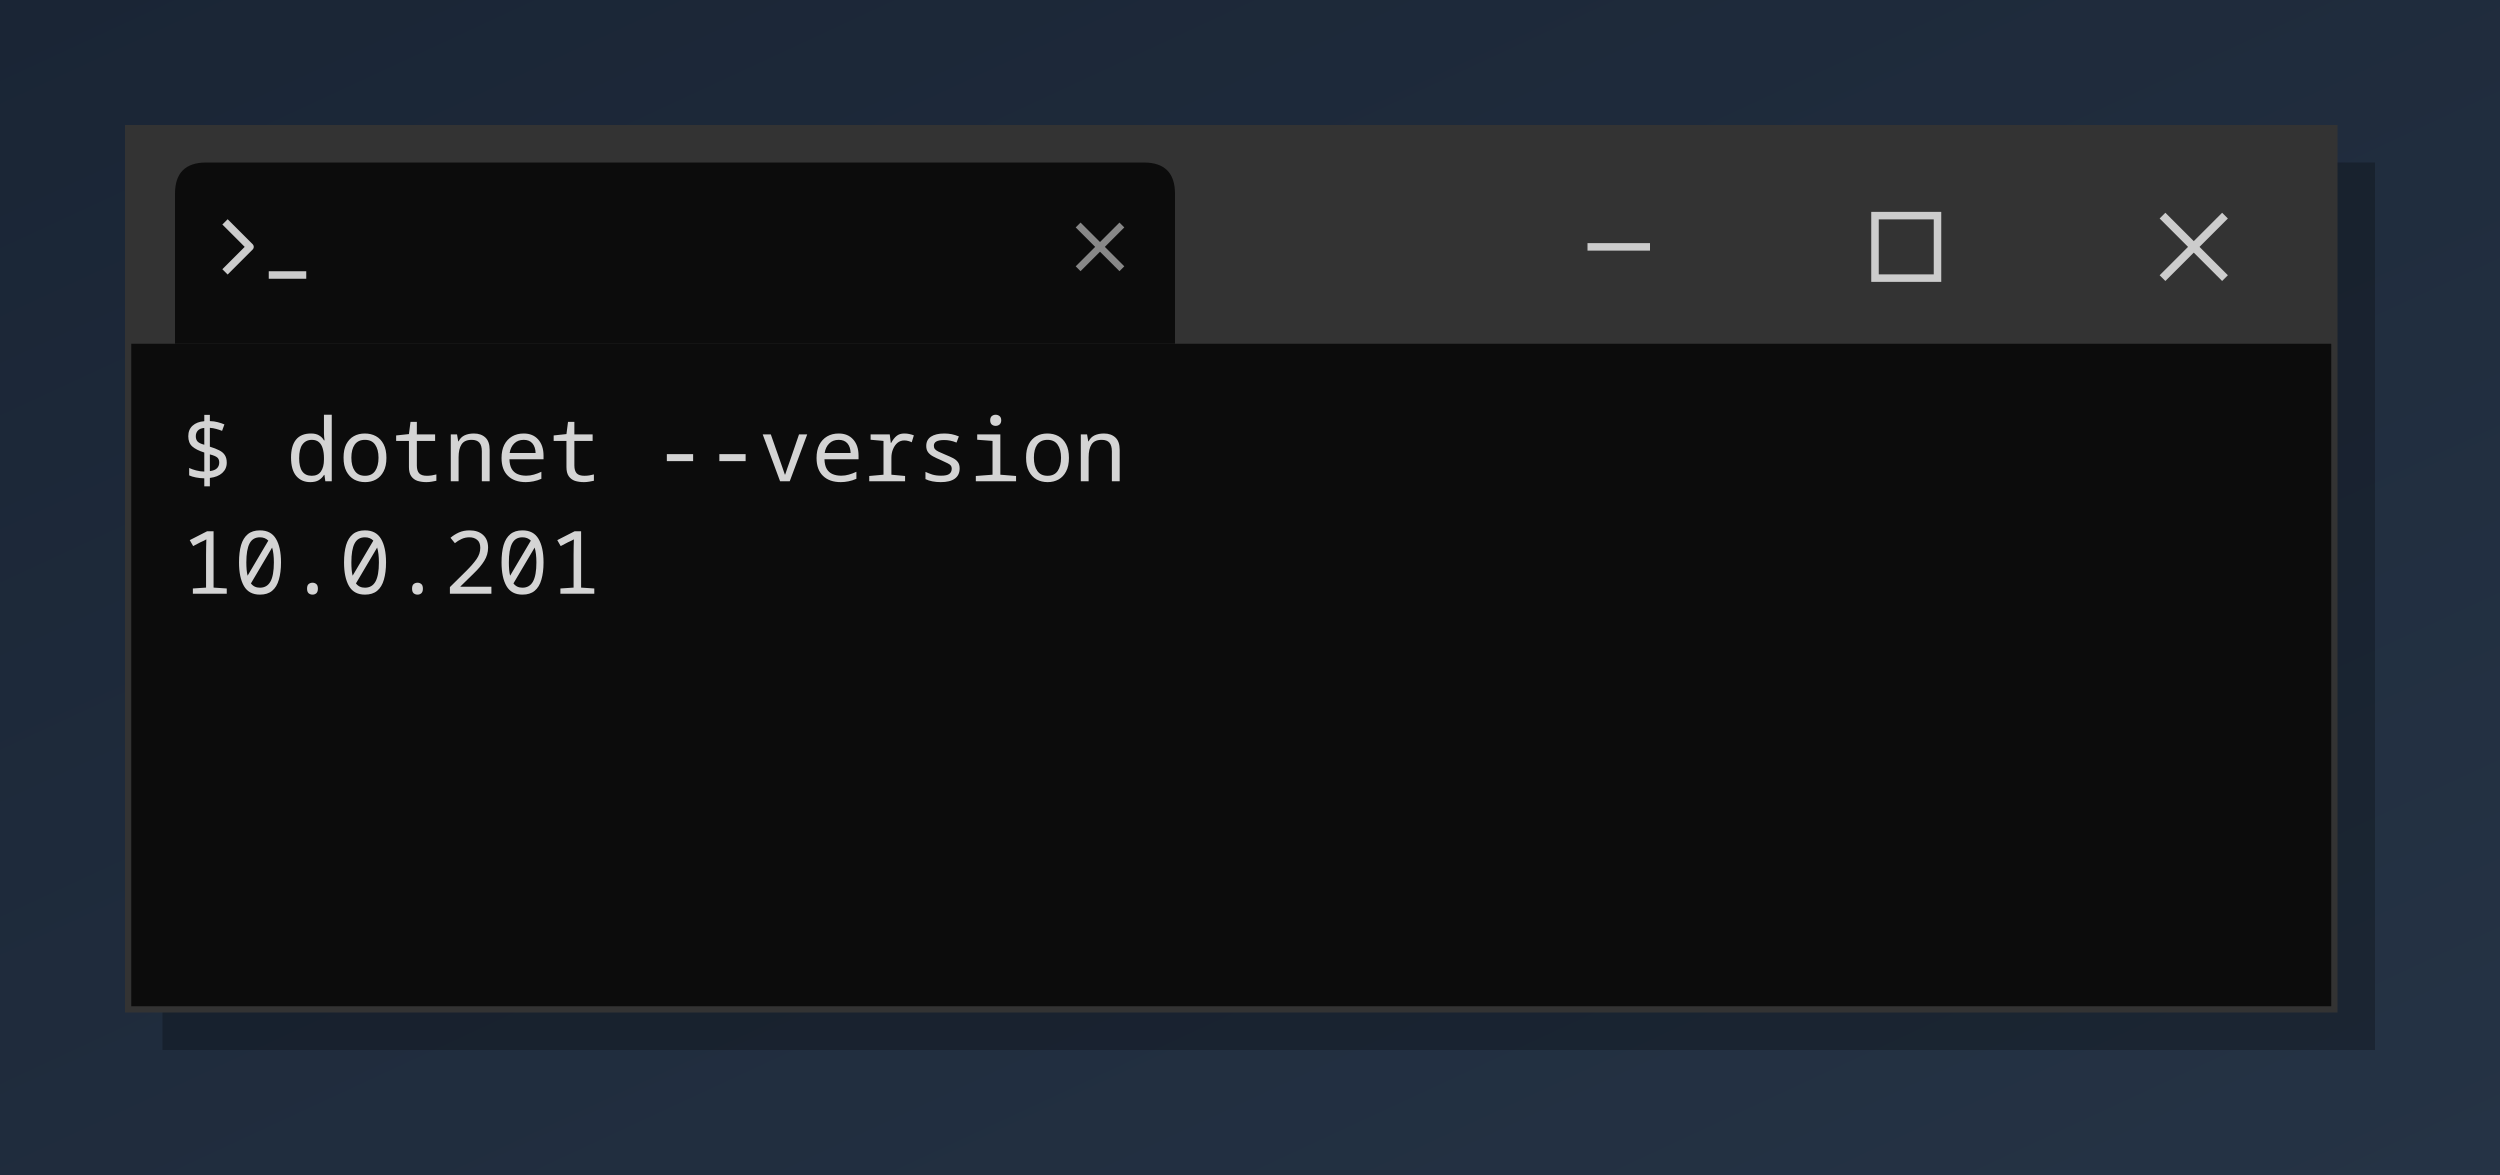
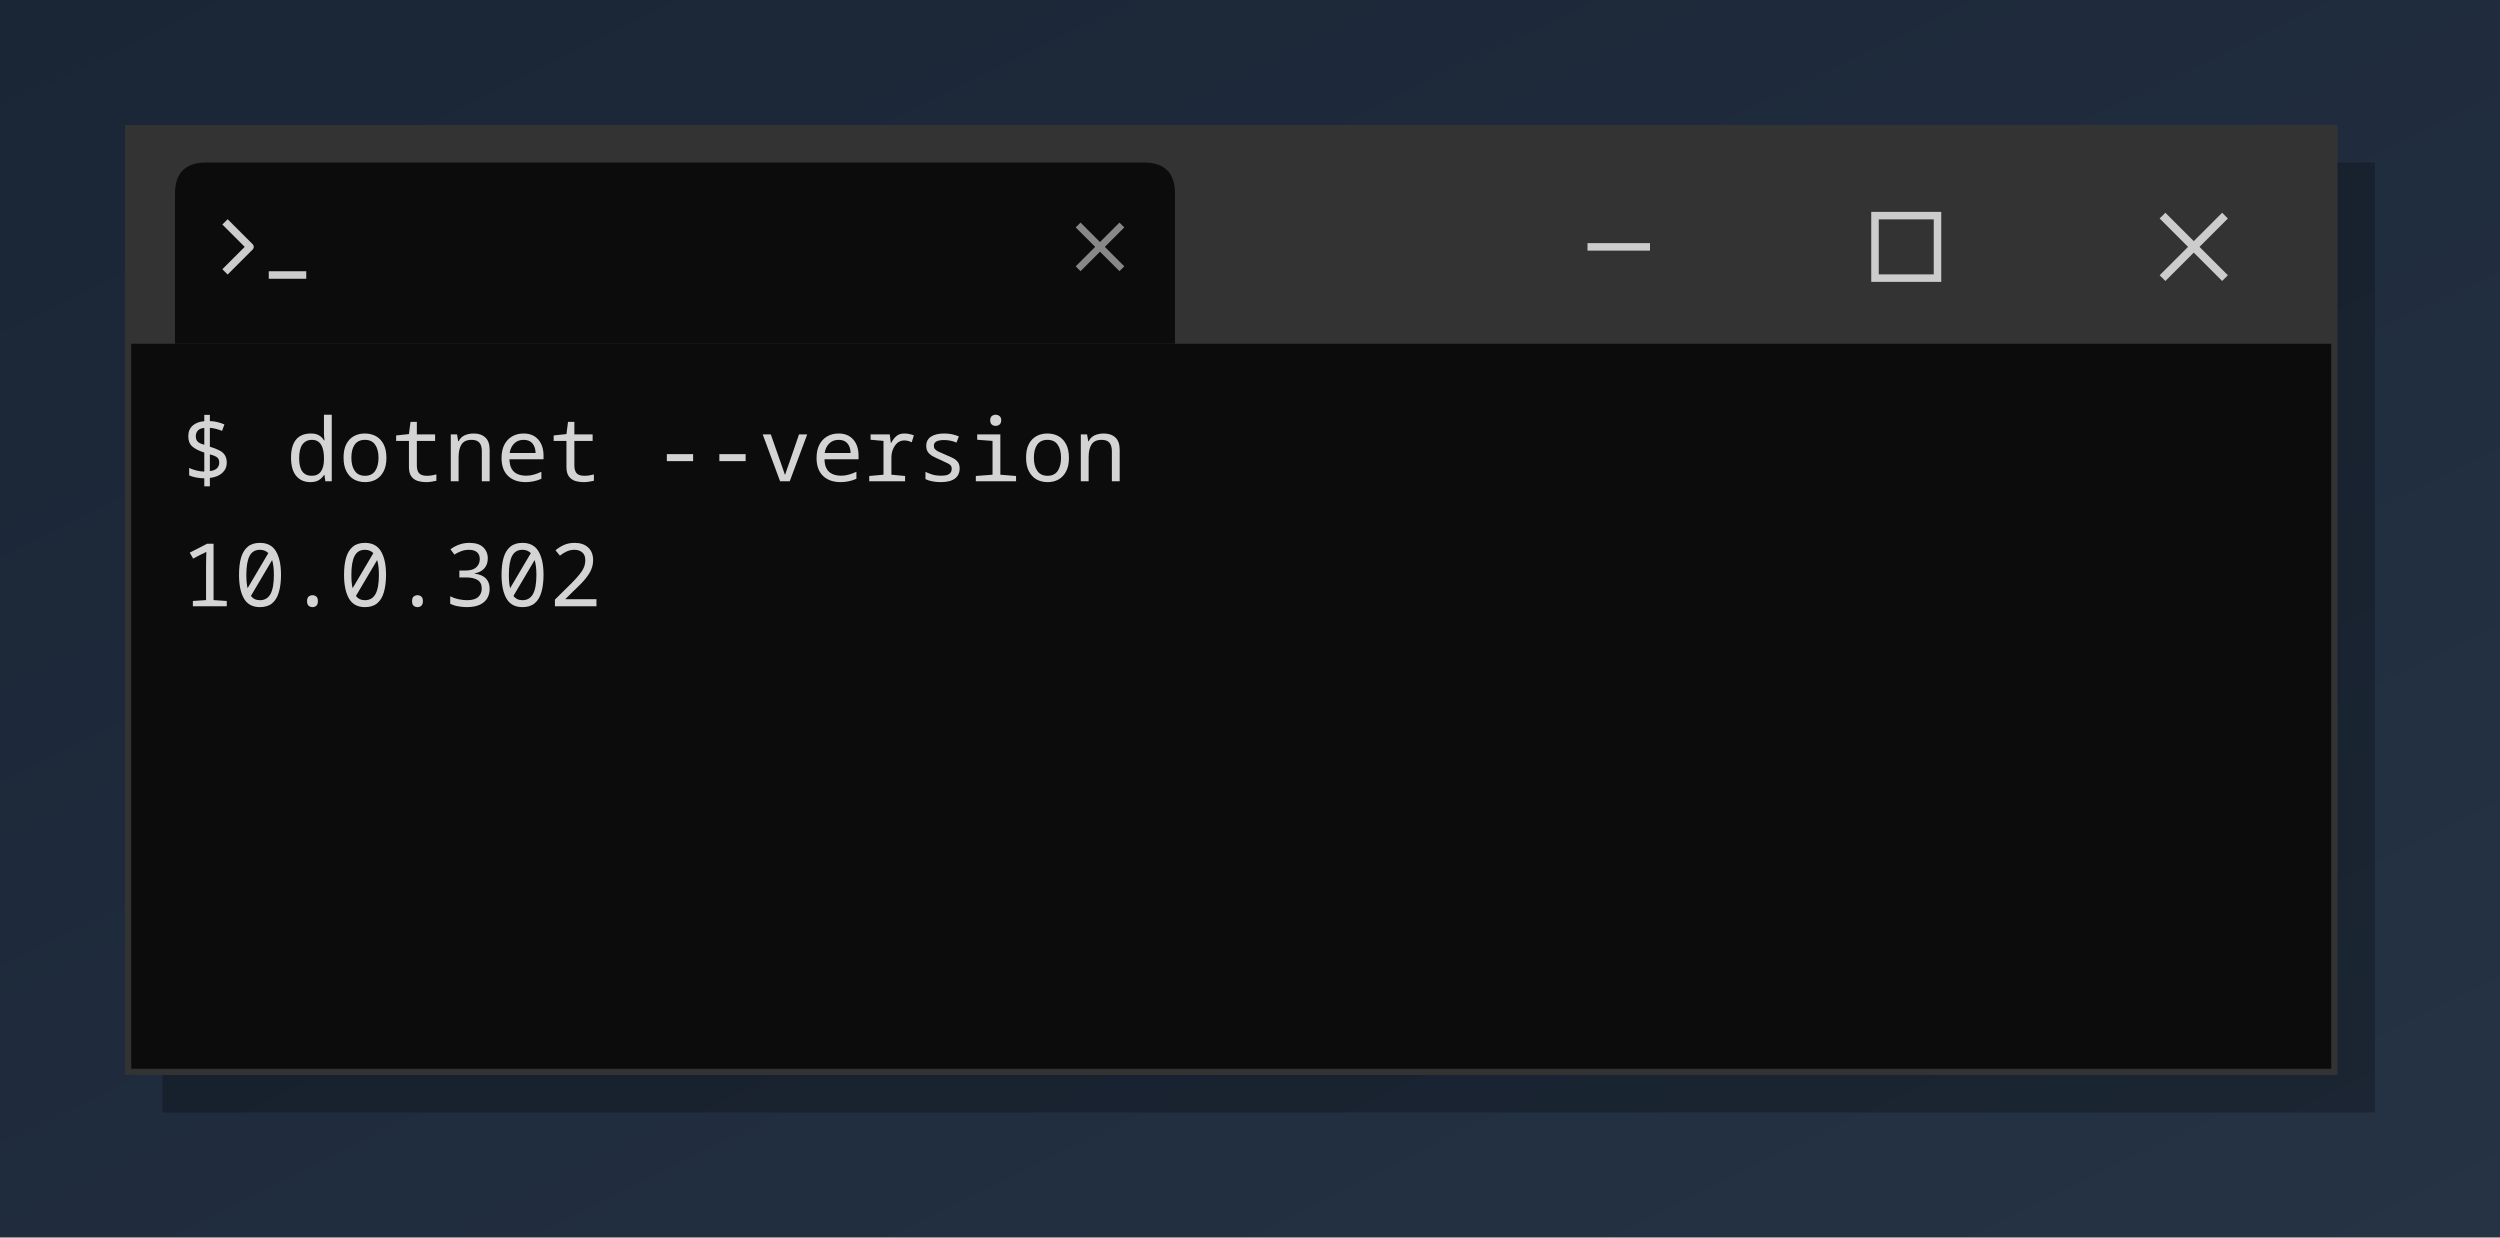
- <svg xmlns="http://www.w3.org/2000/svg" width="400" height="188" viewBox="0 0 400 188" role="img" aria-label="console2svg output">
+ <svg xmlns="http://www.w3.org/2000/svg" width="400" height="198" viewBox="0 0 400 198" role="img" aria-label="console2svg output">
  <style>
.crt {
  font-family: ui-monospace,"JetBrains Mono","Cascadia Mono","Segoe UI Mono","Noto Sans Mono","SFMono-Regular",Menlo,Consolas,monospace;
  font-size: 14px;
}
text {
  dominant-baseline: alphabetic;
}
.bg {
  shape-rendering: crispEdges;
}
</style>
  <defs>
    <linearGradient id="desktop-bg" x1="0%" y1="0%" x2="100%" y2="100%">
      <stop offset="0%" stop-color="#1a2535" />
      <stop offset="100%" stop-color="#253345" />
    </linearGradient>
  </defs>
-   <rect width="400" height="188" fill="url(#desktop-bg)" />
-   <rect x="26" y="26" width="354" height="142" fill="black" fill-opacity="0.25" />
-   <rect x="20.5" y="20.5" width="353" height="141" fill="#333" stroke="#333" />
+   <rect width="400" height="198" fill="url(#desktop-bg)" />
+   <rect x="26" y="26" width="354" height="152" fill="black" fill-opacity="0.25" />
+   <rect x="20.5" y="20.5" width="353" height="151" fill="#333" stroke="#333" />
  <rect x="21" y="21" width="352" height="34" fill="#333" />
  <path d="M 28,55 L 28,31 Q 28,26 33,26 L 183,26 Q 188,26 188,31 L 188,55 Z" fill="#0c0c0c" />
  <polyline points="36,35.5 40,39.5 36,43.5" fill="none" stroke="#cccccc" stroke-width="1.2" stroke-linejoin="round" />
  <line x1="43" y1="44" x2="49" y2="44" stroke="#cccccc" stroke-width="1.2" />
  <line x1="172.5" y1="36" x2="179.5" y2="43" stroke="#888888" stroke-width="1.1" />
  <line x1="179.5" y1="36" x2="172.5" y2="43" stroke="#888888" stroke-width="1.1" />
  <line x1="254" y1="39.5" x2="264" y2="39.5" stroke="#cccccc" stroke-width="1.2" />
  <rect x="300" y="34.5" width="10" height="10" fill="none" stroke="#cccccc" stroke-width="1.2" />
  <line x1="346" y1="34.5" x2="356" y2="44.5" stroke="#cccccc" stroke-width="1.3" />
  <line x1="356" y1="34.5" x2="346" y2="44.5" stroke="#cccccc" stroke-width="1.3" />
-   <rect x="21" y="55" width="352" height="106" fill="#0c0c0c" />
-   <rect x="29" y="63" width="336" height="18" fill="#0c0c0c" />
+   <rect x="21" y="55" width="352" height="116" fill="#0c0c0c" />
+   <rect x="29" y="63" width="336" height="20" fill="#0c0c0c" />
  <text class="crt" x="29" y="77" fill="#d4d4d4">$ dotnet --version</text>
-   <g transform="translate(29 81)">
-     <rect width="336" height="72" fill="#0c0c0c" />
-     <text class="crt" x="0" y="14" fill="#d4d4d4" textLength="67.2" lengthAdjust="spacing">10.0.201</text>
+   <g transform="translate(29 83)">
+     <rect width="336" height="80" fill="#0c0c0c" />
+     <text class="crt" x="0" y="14" fill="#d4d4d4" textLength="67.2" lengthAdjust="spacing">10.0.302</text>
  </g>
</svg>
